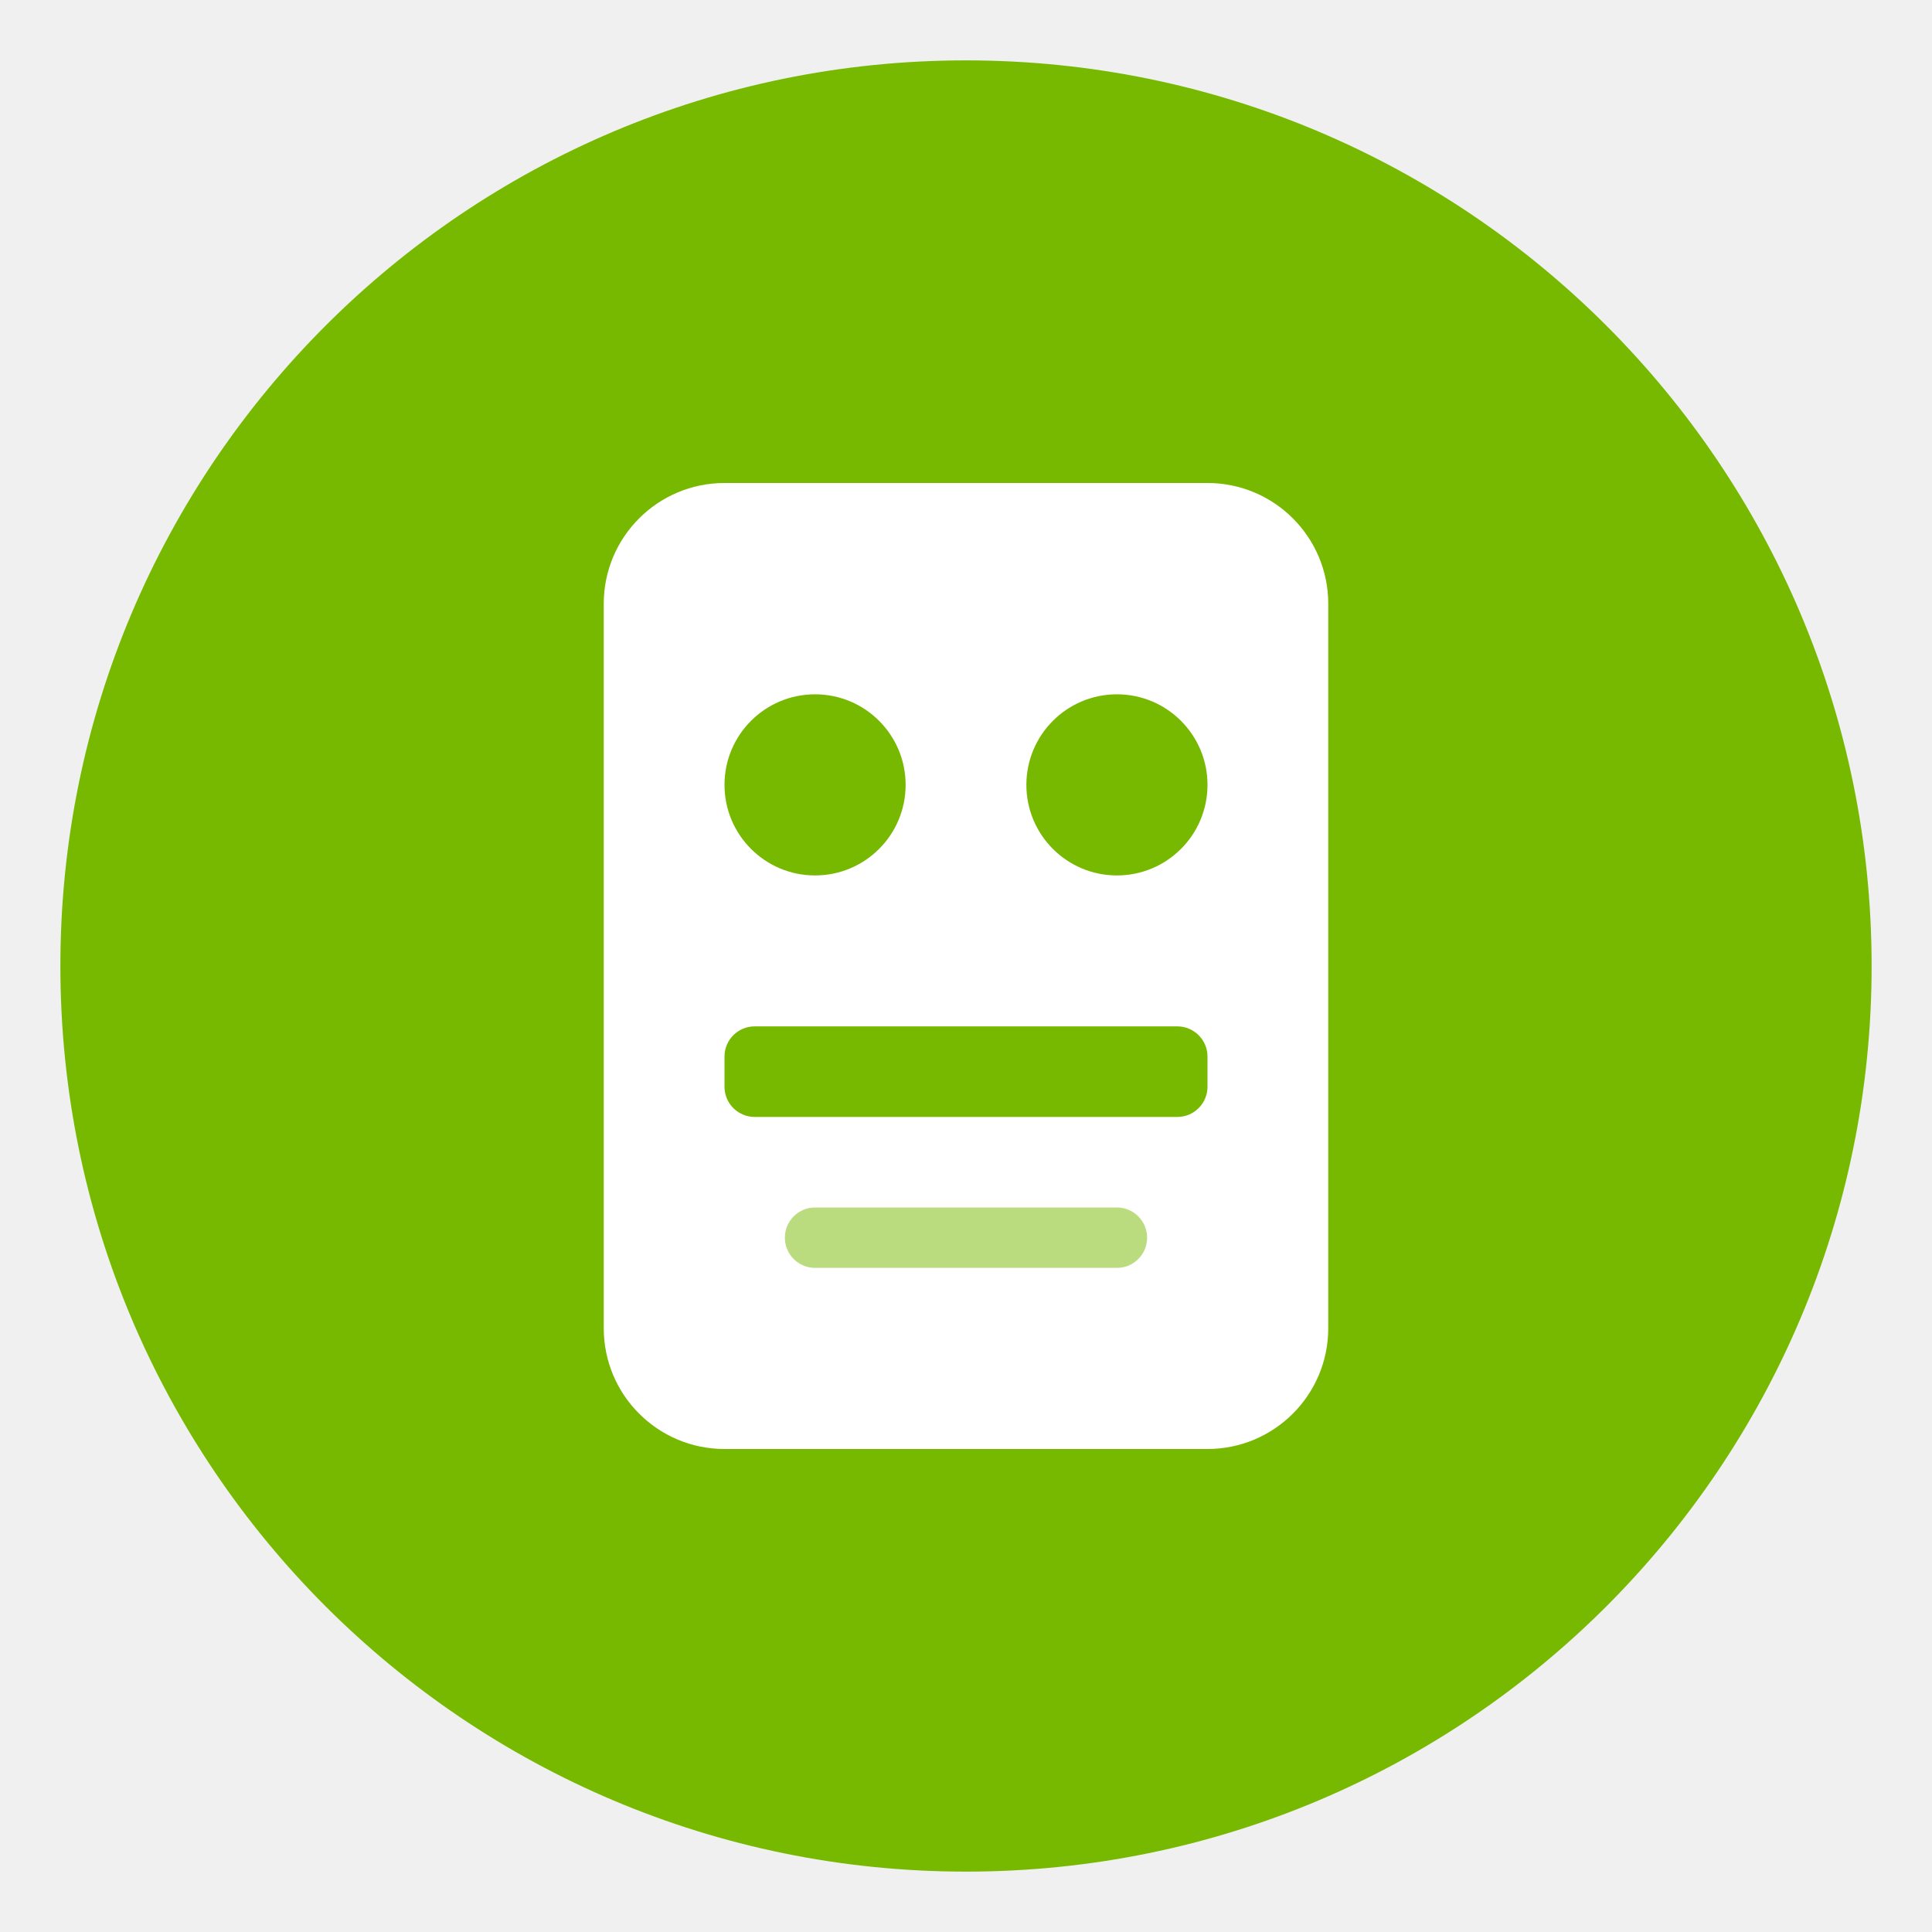
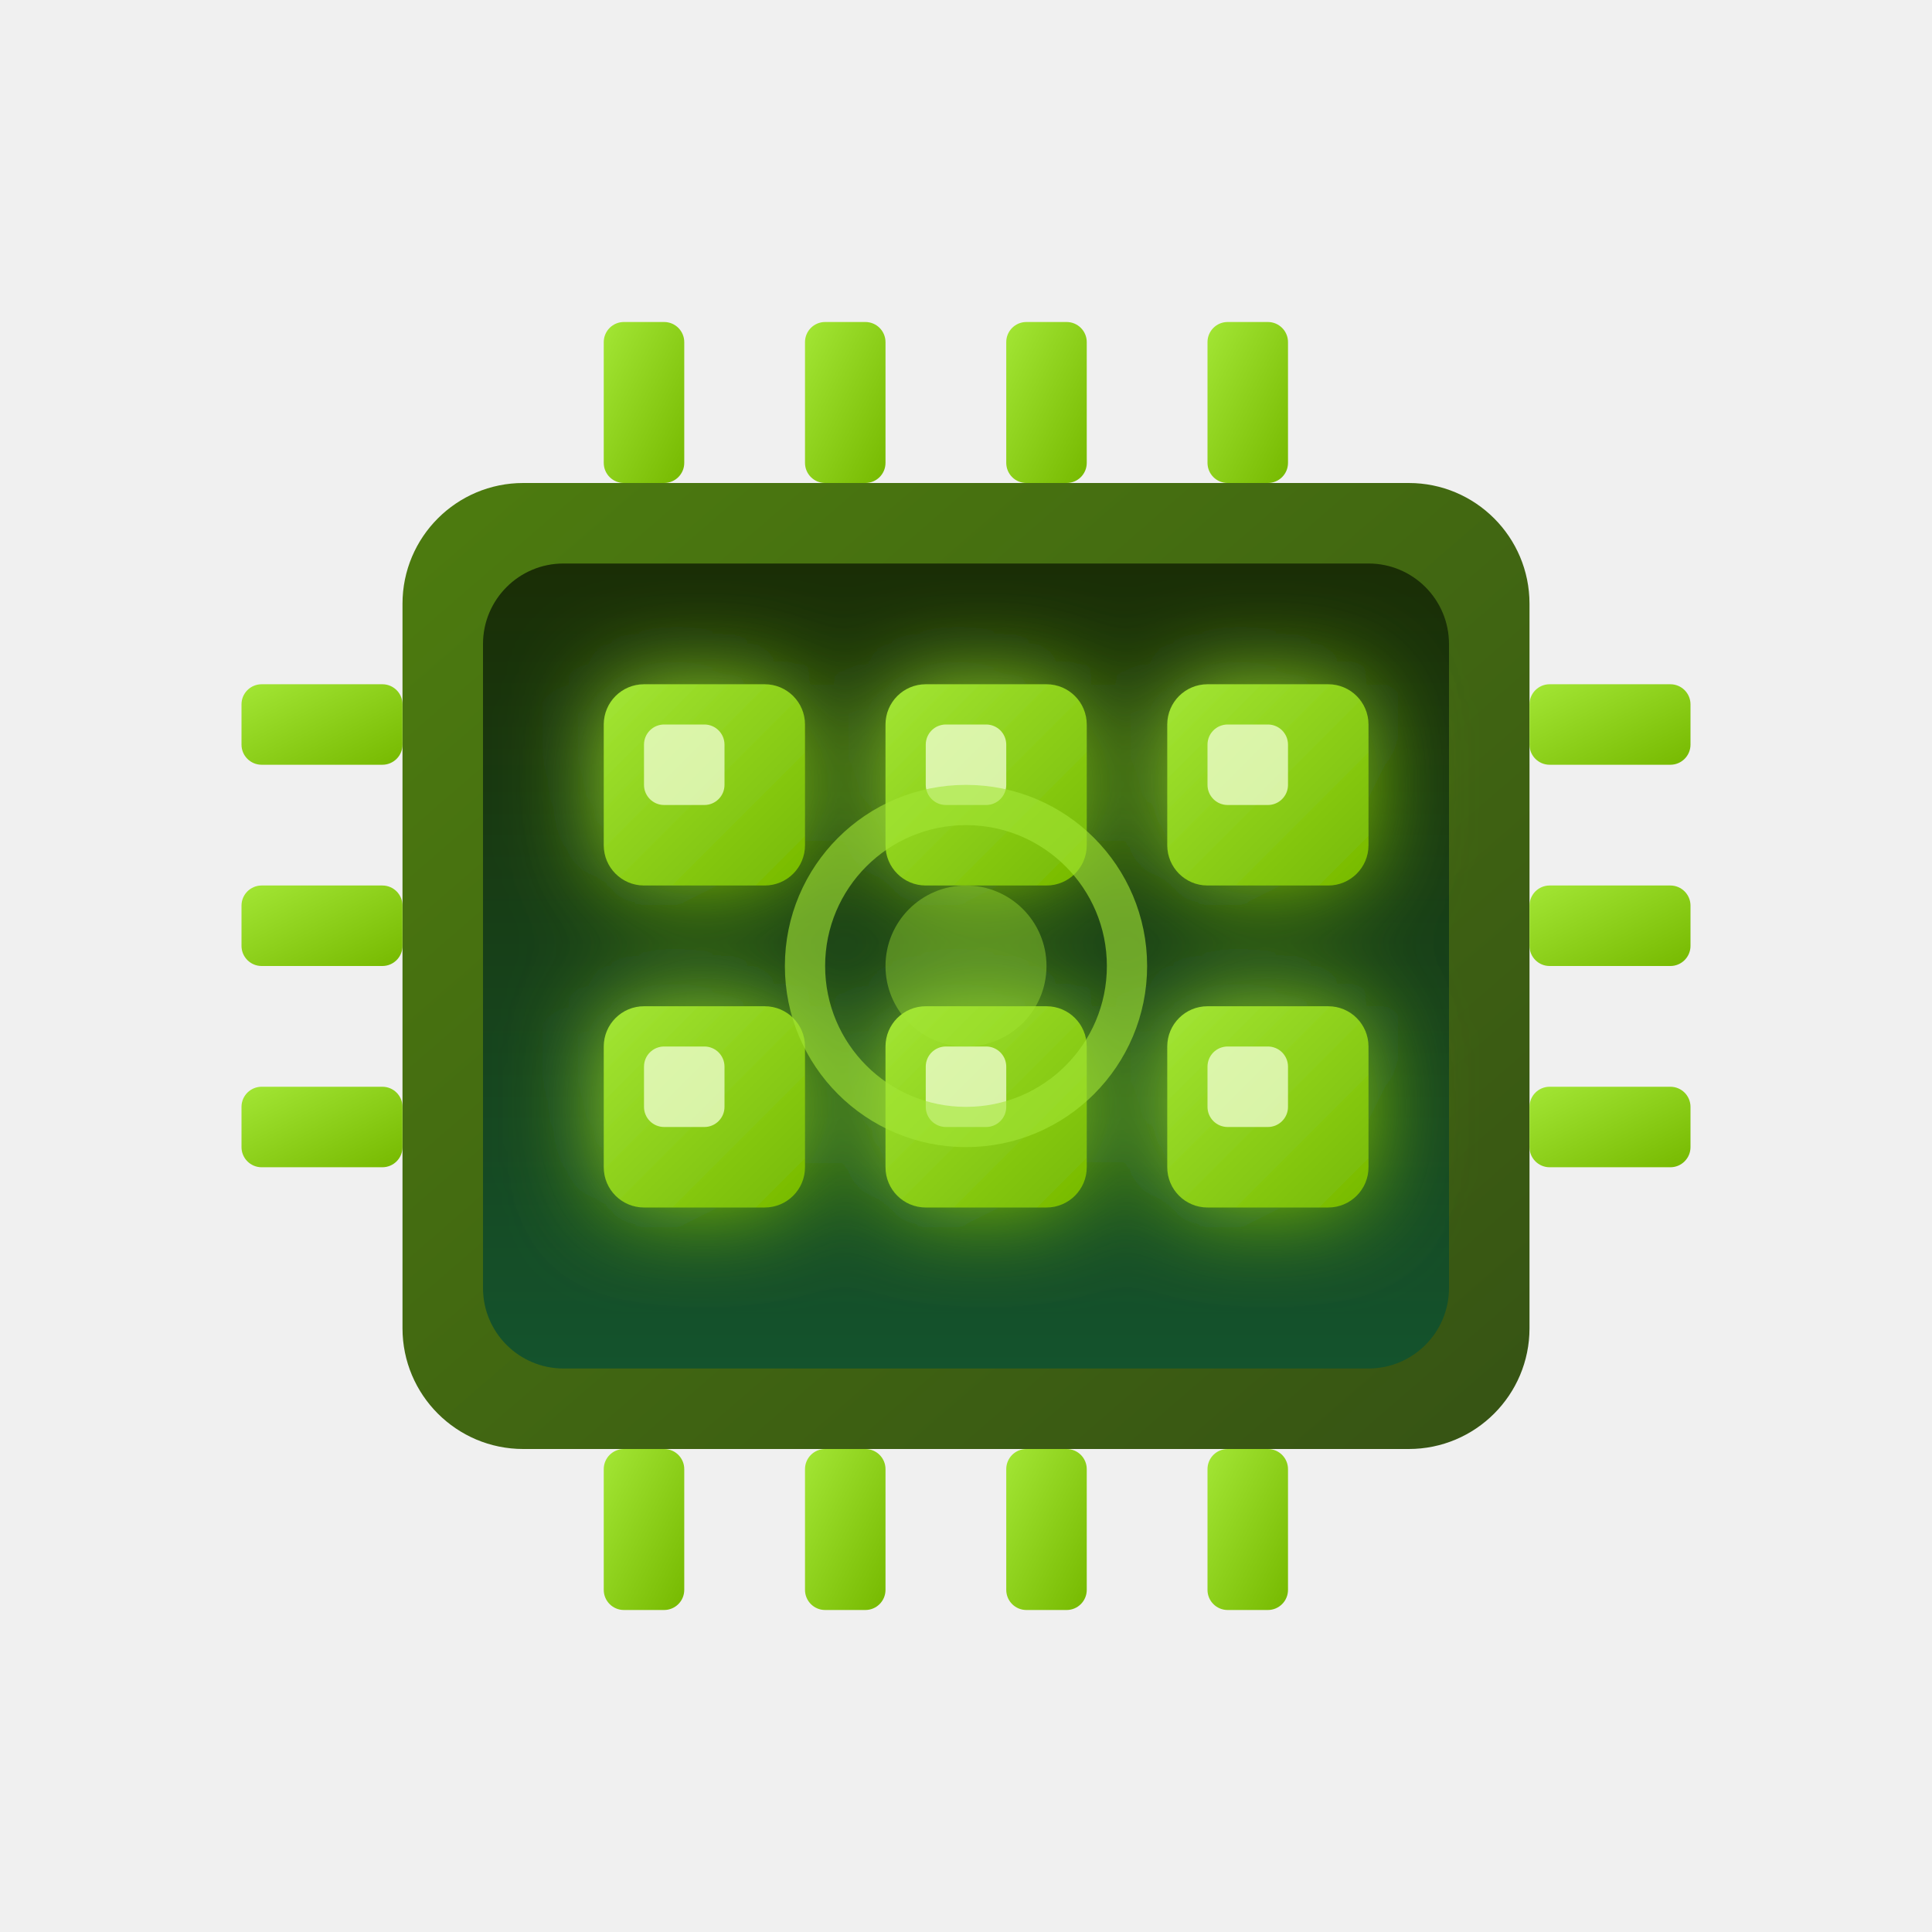
- <svg xmlns="http://www.w3.org/2000/svg" viewBox="0 0 64 64" width="64" height="64">
-   <circle cx="32" cy="32" r="30" fill="#76b900" />
-   <rect x="20" y="16" width="24" height="32" rx="4" fill="white" />
-   <circle cx="27" cy="26" r="3" fill="#76b900" />
-   <circle cx="37" cy="26" r="3" fill="#76b900" />
-   <rect x="24" y="34" width="16" height="3" rx="1" fill="#76b900" />
-   <rect x="26" y="40" width="12" height="2" rx="1" fill="#76b900" opacity="0.5" />
+ <svg xmlns="http://www.w3.org/2000/svg" viewBox="0 0 48 48" width="48" height="48">
+   <defs>
+     <linearGradient id="isaac-grad" x1="0%" y1="0%" x2="100%" y2="100%">
+       <stop offset="0%" stop-color="#a3e635" />
+       <stop offset="100%" stop-color="#76b900" />
+     </linearGradient>
+     <linearGradient id="isaac-dark" x1="0%" y1="0%" x2="100%" y2="100%">
+       <stop offset="0%" stop-color="#4d7c0f" />
+       <stop offset="100%" stop-color="#365314" />
+     </linearGradient>
+     <linearGradient id="isaac-chip" x1="0%" y1="0%" x2="0%" y2="100%">
+       <stop offset="0%" stop-color="#1a2e05" />
+       <stop offset="100%" stop-color="#14532d" />
+     </linearGradient>
+     <filter id="isaac-glow" x="-20%" y="-20%" width="140%" height="140%">
+       <feGaussianBlur stdDeviation="1.2" result="blur" />
+       <feMerge>
+         <feMergeNode in="blur" />
+         <feMergeNode in="SourceGraphic" />
+       </feMerge>
+     </filter>
+   </defs>
+   <rect x="10" y="12" width="28" height="24" rx="3" fill="url(#isaac-dark)" />
+   <rect x="12" y="14" width="24" height="20" rx="2" fill="url(#isaac-chip)" />
+   <g filter="url(#isaac-glow)">
+     <rect x="15" y="17" width="5" height="5" rx="1" fill="url(#isaac-grad)" />
+     <rect x="22" y="17" width="5" height="5" rx="1" fill="url(#isaac-grad)" />
+     <rect x="29" y="17" width="5" height="5" rx="1" fill="url(#isaac-grad)" />
+     <rect x="15" y="25" width="5" height="5" rx="1" fill="url(#isaac-grad)" />
+     <rect x="22" y="25" width="5" height="5" rx="1" fill="url(#isaac-grad)" />
+     <rect x="29" y="25" width="5" height="5" rx="1" fill="url(#isaac-grad)" />
+   </g>
+   <rect x="16" y="18" width="2" height="2" rx="0.5" fill="#ecfccb" opacity="0.8" />
+   <rect x="23" y="18" width="2" height="2" rx="0.5" fill="#ecfccb" opacity="0.8" />
+   <rect x="30" y="18" width="2" height="2" rx="0.5" fill="#ecfccb" opacity="0.8" />
+   <rect x="16" y="26" width="2" height="2" rx="0.5" fill="#ecfccb" opacity="0.8" />
+   <rect x="23" y="26" width="2" height="2" rx="0.5" fill="#ecfccb" opacity="0.8" />
+   <rect x="30" y="26" width="2" height="2" rx="0.5" fill="#ecfccb" opacity="0.8" />
+   <rect x="15" y="8" width="2" height="4" rx="0.5" fill="url(#isaac-grad)" />
+   <rect x="20" y="8" width="2" height="4" rx="0.5" fill="url(#isaac-grad)" />
+   <rect x="25" y="8" width="2" height="4" rx="0.5" fill="url(#isaac-grad)" />
+   <rect x="30" y="8" width="2" height="4" rx="0.5" fill="url(#isaac-grad)" />
+   <rect x="15" y="36" width="2" height="4" rx="0.5" fill="url(#isaac-grad)" />
+   <rect x="20" y="36" width="2" height="4" rx="0.5" fill="url(#isaac-grad)" />
+   <rect x="25" y="36" width="2" height="4" rx="0.5" fill="url(#isaac-grad)" />
+   <rect x="30" y="36" width="2" height="4" rx="0.5" fill="url(#isaac-grad)" />
+   <rect x="6" y="17" width="4" height="2" rx="0.5" fill="url(#isaac-grad)" />
+   <rect x="6" y="22" width="4" height="2" rx="0.5" fill="url(#isaac-grad)" />
+   <rect x="6" y="27" width="4" height="2" rx="0.5" fill="url(#isaac-grad)" />
+   <rect x="38" y="17" width="4" height="2" rx="0.5" fill="url(#isaac-grad)" />
+   <rect x="38" y="22" width="4" height="2" rx="0.5" fill="url(#isaac-grad)" />
+   <rect x="38" y="27" width="4" height="2" rx="0.5" fill="url(#isaac-grad)" />
+   <circle cx="24" cy="24" r="4" fill="none" stroke="#a3e635" stroke-width="1" opacity="0.6" />
+   <circle cx="24" cy="24" r="2" fill="#a3e635" opacity="0.4" />
</svg>
